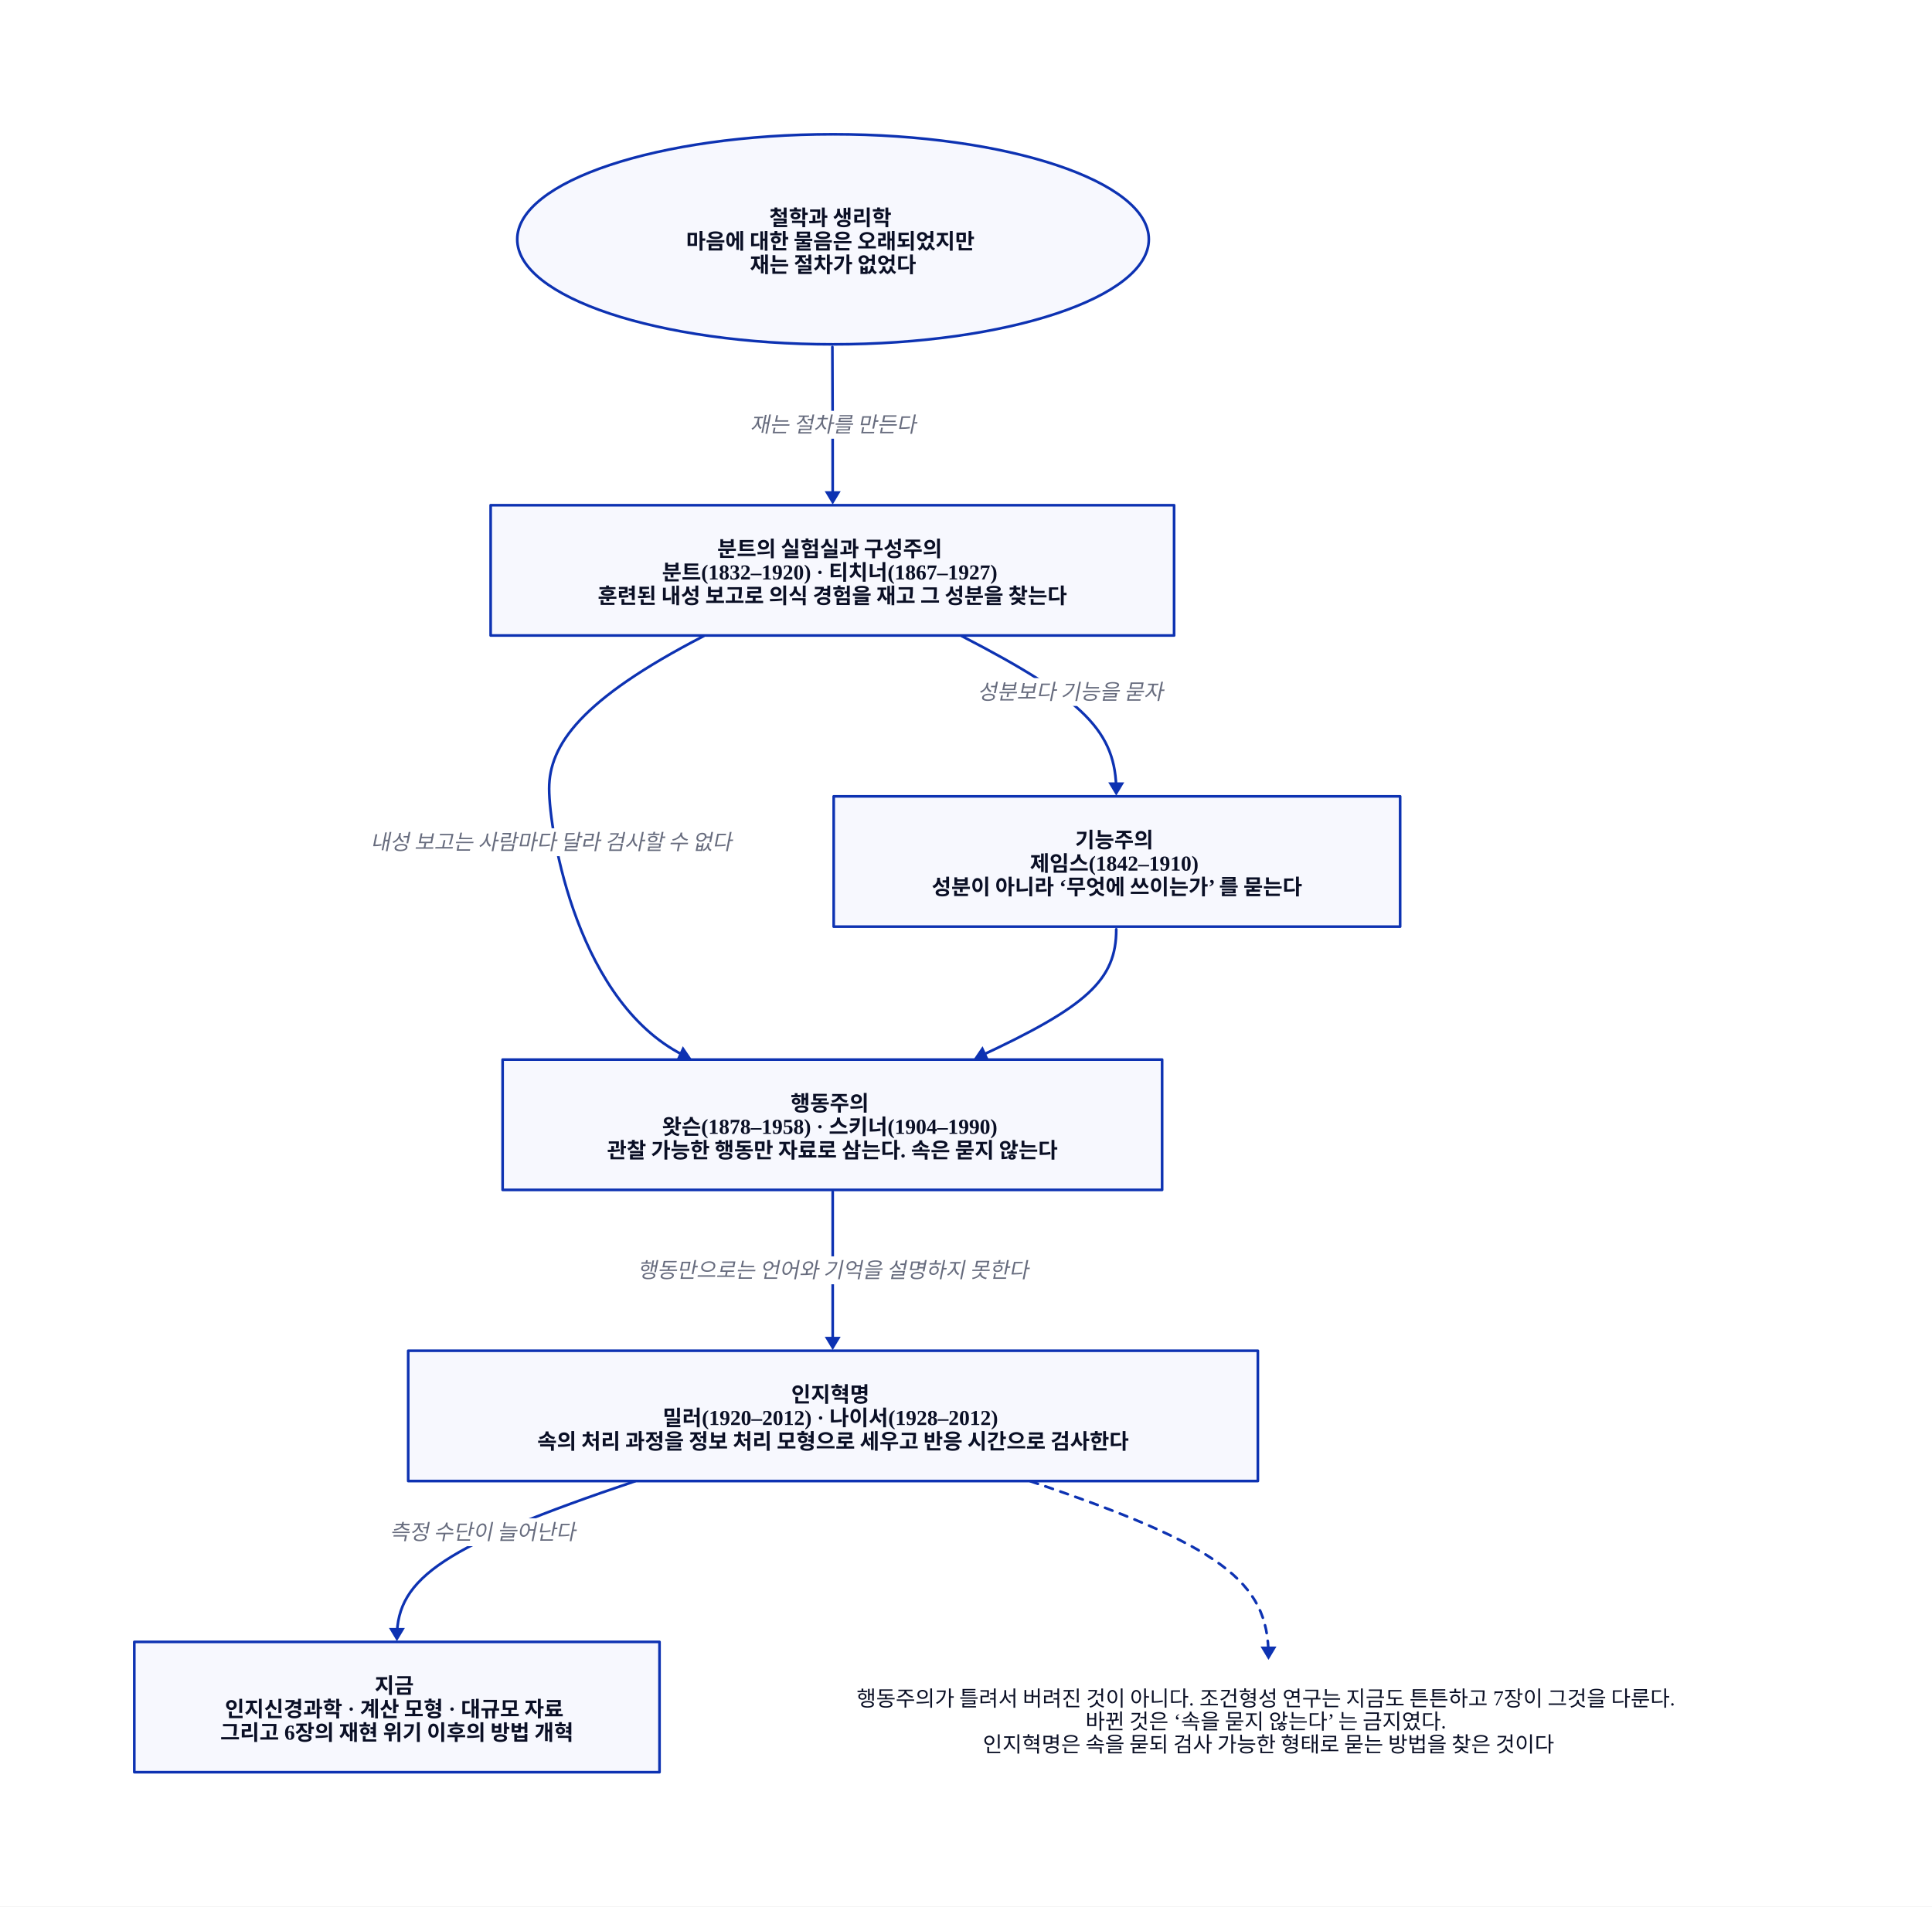
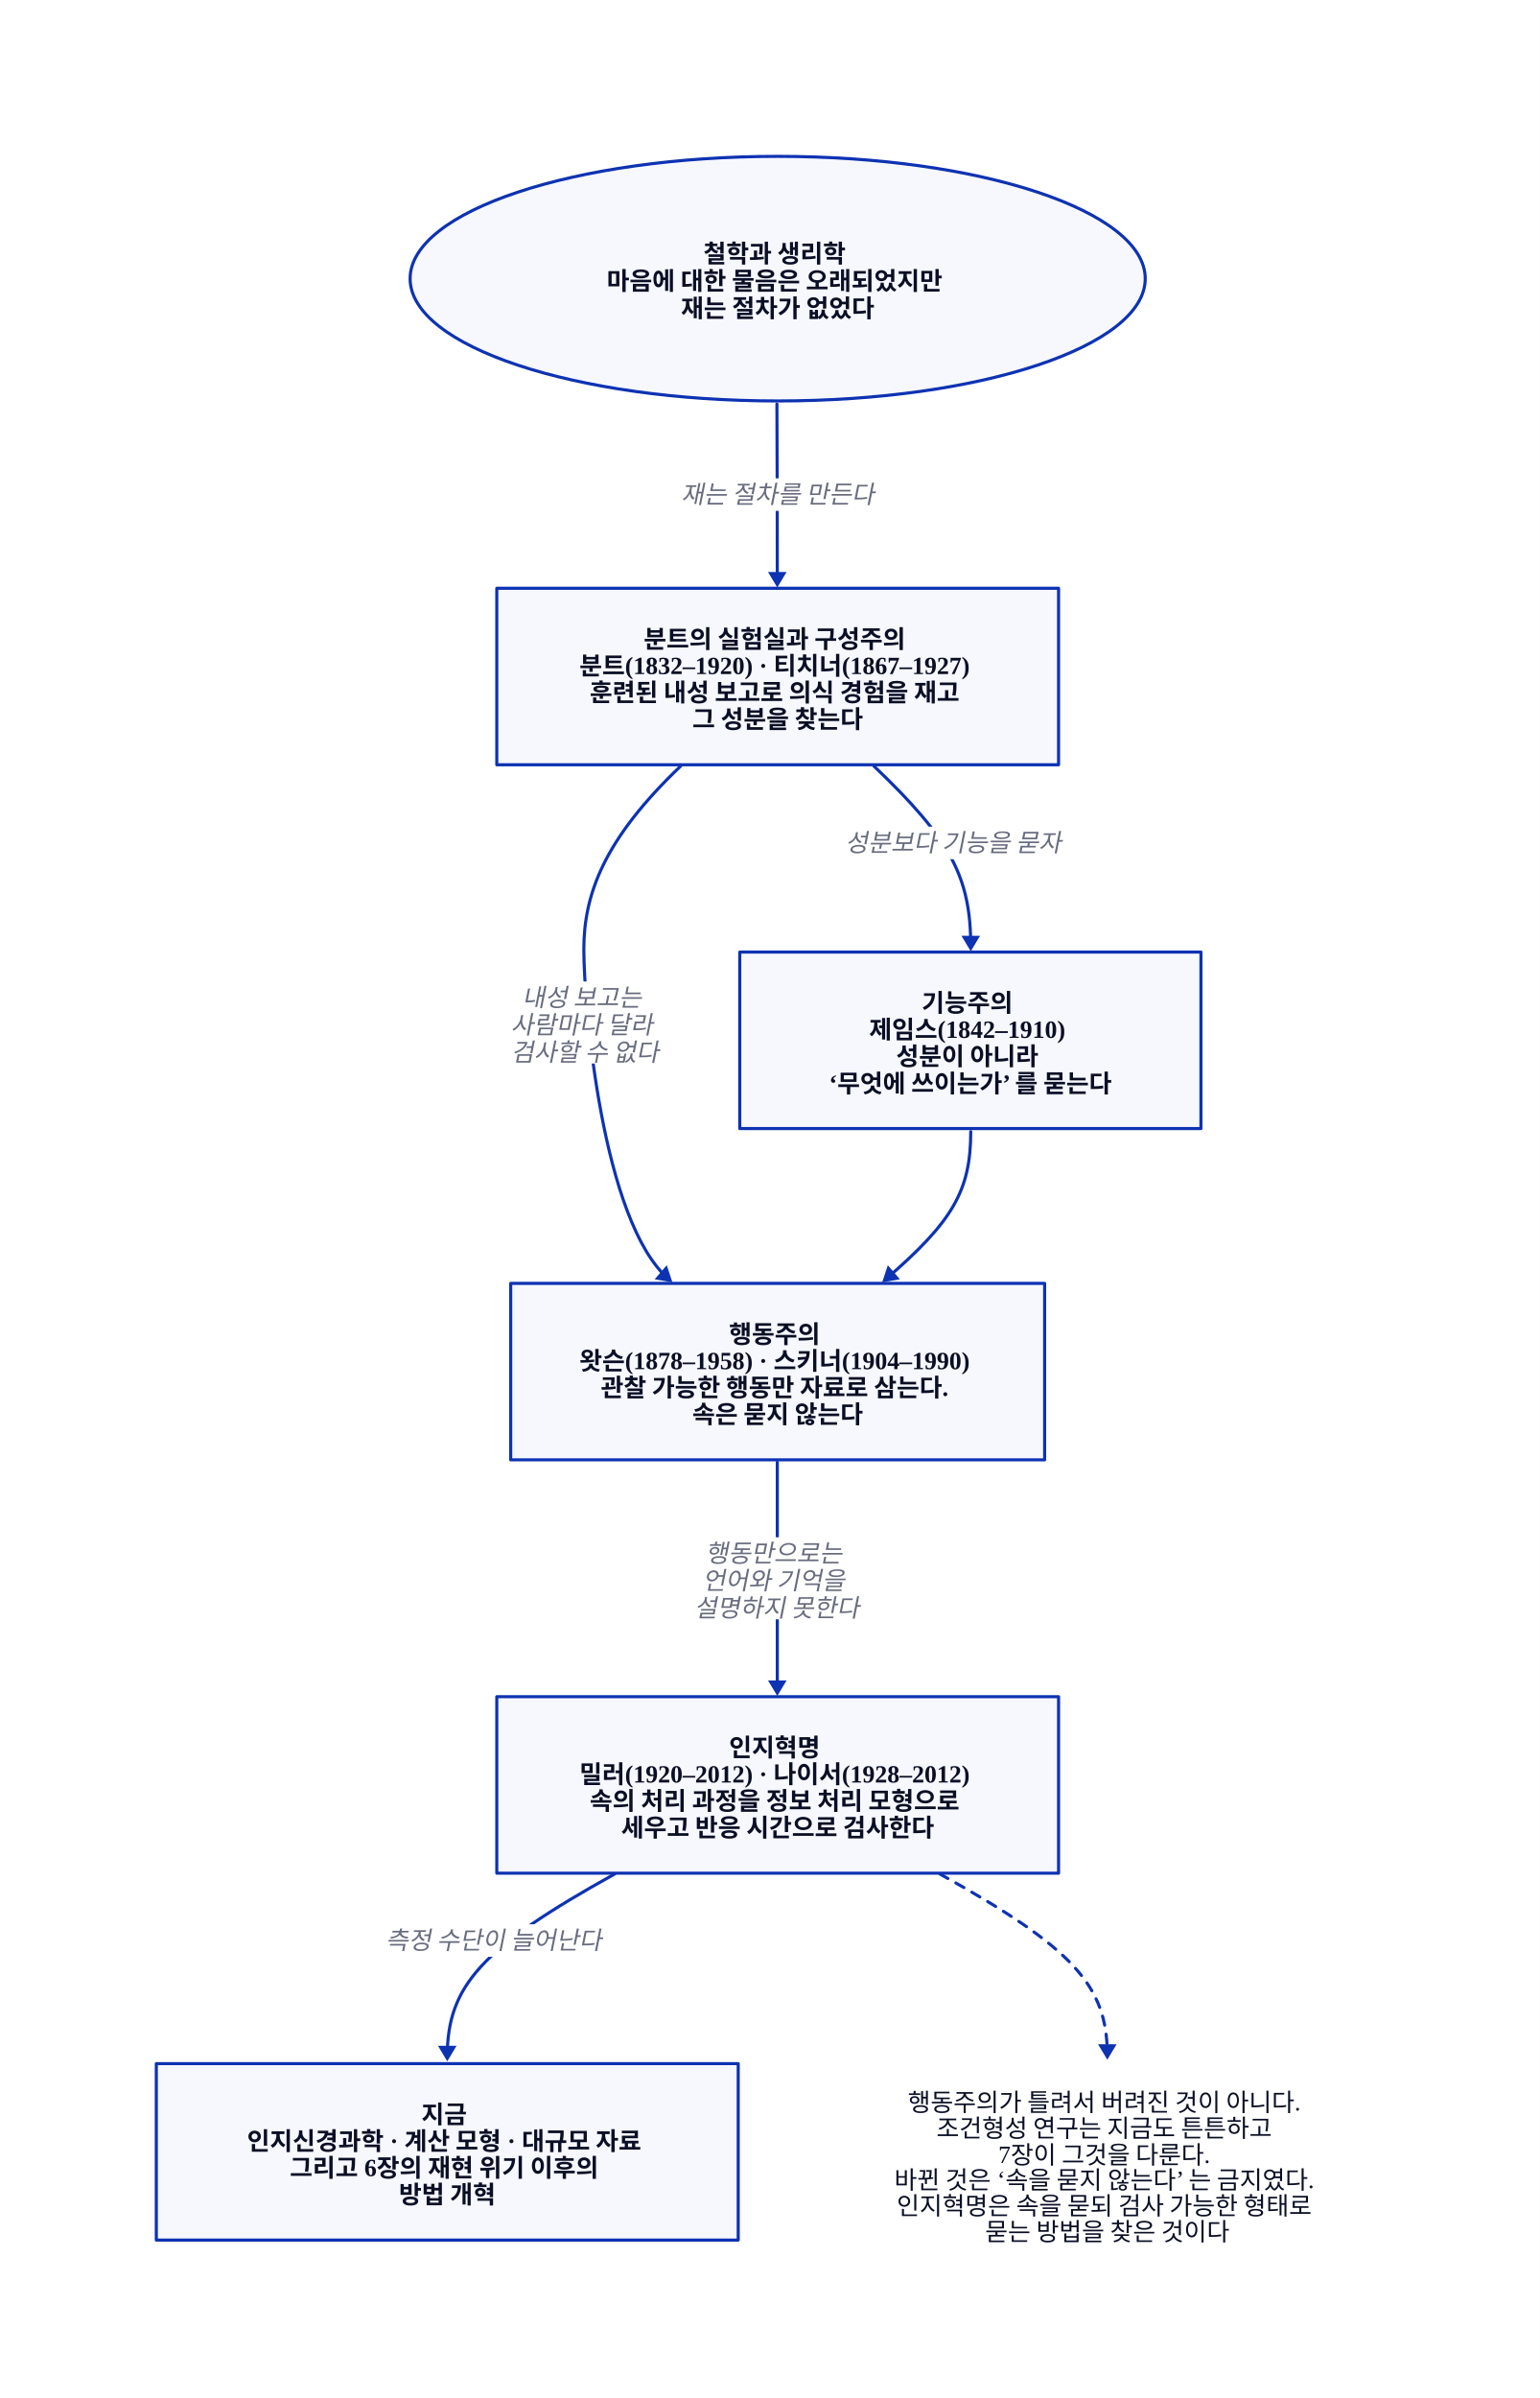
- <svg xmlns="http://www.w3.org/2000/svg" width="1453" height="1434" class="d2-3586346552 d2-svg" viewBox="-101 -101 1453 1434">
-   <rect width="1453" height="1434" x="-101" y="-101" rx="0" style="fill:#fff" />
-   <style>.d2-3586346552 .text-bold{font-weight:700}.d2-3586346552 .text-italic{font-style:italic}.connection,.shape{stroke-linejoin:round}.shape{shape-rendering:geometricPrecision}.connection{stroke-linecap:round}.d2-3586346552 .fill-N1{fill:#0a0f25}.d2-3586346552 .fill-N2{fill:#676c7e}.d2-3586346552 .fill-B6{fill:#f7f8fe}.d2-3586346552 .stroke-B1{stroke:#0d32b2}.s0{stroke-width:2}.s1{text-anchor:middle;font-size:16px}.s2{fill:#0d32b2}</style>
+ <svg xmlns="http://www.w3.org/2000/svg" width="995" height="1549" class="d2-3956133458 d2-svg" viewBox="-101 -101 995 1549">
+   <rect width="995" height="1549" x="-101" y="-101" rx="0" style="fill:#fff" />
+   <style>.d2-3956133458 .text-bold{font-weight:700}.d2-3956133458 .text-italic{font-style:italic}.connection,.shape{stroke-linejoin:round}.shape{shape-rendering:geometricPrecision}.connection{stroke-linecap:round}.d2-3956133458 .fill-N1{fill:#0a0f25}.d2-3956133458 .fill-N2{fill:#676c7e}.d2-3956133458 .fill-B6{fill:#f7f8fe}.d2-3956133458 .stroke-B1{stroke:#0d32b2}.s0{stroke-width:2}.s1{text-anchor:middle;font-size:16px}.s2{fill:#0d32b2}</style>
  <g>
    <g class="shape">
-       <ellipse cx="525.5" cy="79" class="shape stroke-B1 fill-B6 s0" rx="237.5" ry="79" />
+       <ellipse cx="401.5" cy="79" class="shape stroke-B1 fill-B6 s0" rx="237.5" ry="79" />
    </g>
-     <text x="525.5" y="68.5" class="text-bold fill-N1 s1">
-       <tspan x="525.5" dy="0">철학과 생리학</tspan>
-       <tspan x="525.5" dy="17.667">마음에 대한 물음은 오래되었지만</tspan>
-       <tspan x="525.5" dy="17.667">재는 절차가 없었다</tspan>
+     <text x="401.5" y="68.5" class="text-bold fill-N1 s1">
+       <tspan x="401.5" dy="0">철학과 생리학</tspan>
+       <tspan x="401.5" dy="17.667">마음에 대한 물음은 오래되었지만</tspan>
+       <tspan x="401.5" dy="17.667">재는 절차가 없었다</tspan>
    </text>
  </g>
  <g>
    <g class="shape">
-       <path d="M268 279h514v98H268z" class="stroke-B1 fill-B6 s0" />
+       <path d="M220 279h363v114H220z" class="stroke-B1 fill-B6 s0" />
    </g>
-     <text x="525" y="317.5" class="text-bold fill-N1 s1">
-       <tspan x="525" dy="0">분트의 실험실과 구성주의</tspan>
-       <tspan x="525" dy="17.667">분트(1832–1920) · 티치너(1867–1927)</tspan>
-       <tspan x="525" dy="17.667">훈련된 내성 보고로 의식 경험을 재고 그 성분을 찾는다</tspan>
+     <text x="401.5" y="317.5" class="text-bold fill-N1 s1">
+       <tspan x="401.5" dy="0">분트의 실험실과 구성주의</tspan>
+       <tspan x="401.5" dy="17.25">분트(1832–1920) · 티치너(1867–1927)</tspan>
+       <tspan x="401.5" dy="17.25">훈련된 내성 보고로 의식 경험을 재고</tspan>
+       <tspan x="401.5" dy="17.25">그 성분을 찾는다</tspan>
    </text>
  </g>
  <g>
    <g class="shape">
-       <path d="M526 498h426v98H526z" class="stroke-B1 fill-B6 s0" />
+       <path d="M377 514h298v114H377z" class="stroke-B1 fill-B6 s0" />
    </g>
-     <text x="739" y="536.5" class="text-bold fill-N1 s1">
-       <tspan x="739" dy="0">기능주의</tspan>
-       <tspan x="739" dy="17.667">제임스(1842–1910)</tspan>
-       <tspan x="739" dy="17.667">성분이 아니라 ‘무엇에 쓰이는가’ 를 묻는다</tspan>
+     <text x="526" y="552.5" class="text-bold fill-N1 s1">
+       <tspan x="526" dy="0">기능주의</tspan>
+       <tspan x="526" dy="17.25">제임스(1842–1910)</tspan>
+       <tspan x="526" dy="17.25">성분이 아니라</tspan>
+       <tspan x="526" dy="17.25">‘무엇에 쓰이는가’ 를 묻는다</tspan>
    </text>
  </g>
  <g>
    <g class="shape">
-       <path d="M277 696h496v98H277z" class="stroke-B1 fill-B6 s0" />
+       <path d="M229 728h345v114H229z" class="stroke-B1 fill-B6 s0" />
    </g>
-     <text x="525" y="734.5" class="text-bold fill-N1 s1">
-       <tspan x="525" dy="0">행동주의</tspan>
-       <tspan x="525" dy="17.667">왓슨(1878–1958) · 스키너(1904–1990)</tspan>
-       <tspan x="525" dy="17.667">관찰 가능한 행동만 자료로 삼는다. 속은 묻지 않는다</tspan>
+     <text x="401.5" y="766.5" class="text-bold fill-N1 s1">
+       <tspan x="401.5" dy="0">행동주의</tspan>
+       <tspan x="401.5" dy="17.25">왓슨(1878–1958) · 스키너(1904–1990)</tspan>
+       <tspan x="401.5" dy="17.25">관찰 가능한 행동만 자료로 삼는다.</tspan>
+       <tspan x="401.5" dy="17.25">속은 묻지 않는다</tspan>
    </text>
  </g>
  <g>
    <g class="shape">
-       <path d="M206 915h639v98H206z" class="stroke-B1 fill-B6 s0" />
+       <path d="M220 995h363v114H220z" class="stroke-B1 fill-B6 s0" />
    </g>
-     <text x="525.5" y="953.5" class="text-bold fill-N1 s1">
-       <tspan x="525.5" dy="0">인지혁명</tspan>
-       <tspan x="525.5" dy="17.667">밀러(1920–2012) · 나이서(1928–2012)</tspan>
-       <tspan x="525.5" dy="17.667">속의 처리 과정을 정보 처리 모형으로 세우고 반응 시간으로 검사한다</tspan>
+     <text x="401.5" y="1033.5" class="text-bold fill-N1 s1">
+       <tspan x="401.5" dy="0">인지혁명</tspan>
+       <tspan x="401.5" dy="17.25">밀러(1920–2012) · 나이서(1928–2012)</tspan>
+       <tspan x="401.5" dy="17.25">속의 처리 과정을 정보 처리 모형으로</tspan>
+       <tspan x="401.5" dy="17.25">세우고 반응 시간으로 검사한다</tspan>
    </text>
  </g>
  <g>
    <g class="shape">
-       <path d="M0 1134h395v98H0z" class="stroke-B1 fill-B6 s0" />
+       <path d="M0 1232h376v114H0z" class="stroke-B1 fill-B6 s0" />
    </g>
-     <text x="197.5" y="1172.5" class="text-bold fill-N1 s1">
-       <tspan x="197.5" dy="0">지금</tspan>
-       <tspan x="197.5" dy="17.667">인지신경과학 · 계산 모형 · 대규모 자료</tspan>
-       <tspan x="197.5" dy="17.667">그리고 6장의 재현 위기 이후의 방법 개혁</tspan>
+     <text x="188" y="1270.5" class="text-bold fill-N1 s1">
+       <tspan x="188" dy="0">지금</tspan>
+       <tspan x="188" dy="17.25">인지신경과학 · 계산 모형 · 대규모 자료</tspan>
+       <tspan x="188" dy="17.25">그리고 6장의 재현 위기 이후의</tspan>
+       <tspan x="188" dy="17.25">방법 개혁</tspan>
    </text>
  </g>
-   <text x="853" y="1165" class="fill-N1 s1">
-     <tspan x="853" dy="0"> </tspan>
-     <tspan x="853" dy="17.25">행동주의가 틀려서 버려진 것이 아니다. 조건형성 연구는 지금도 튼튼하고 7장이 그것을 다룬다.</tspan>
-     <tspan x="853" dy="17.25">바뀐 것은 ‘속을 묻지 않는다’ 는 금지였다.</tspan>
-     <tspan x="853" dy="17.25">인지혁명은 속을 묻되 검사 가능한 형태로 묻는 방법을 찾은 것이다</tspan>
+   <text x="614.5" y="1246" class="fill-N1 s1">
+     <tspan x="614.5" dy="0"> </tspan>
+     <tspan x="614.5" dy="16.714">행동주의가 틀려서 버려진 것이 아니다.</tspan>
+     <tspan x="614.5" dy="16.714">조건형성 연구는 지금도 튼튼하고</tspan>
+     <tspan x="614.5" dy="16.714">7장이 그것을 다룬다.</tspan>
+     <tspan x="614.5" dy="16.714">바뀐 것은 ‘속을 묻지 않는다’ 는 금지였다.</tspan>
+     <tspan x="614.5" dy="16.714">인지혁명은 속을 묻되 검사 가능한 형태로</tspan>
+     <tspan x="614.5" dy="16.714">묻는 방법을 찾은 것이다</tspan>
  </text>
-   <marker id="mk-d2-3586346552-3488378134" markerHeight="12" markerUnits="userSpaceOnUse" markerWidth="10" orient="auto" refX="7" refY="6" viewBox="0 0 10 12">
+   <marker id="mk-d2-3956133458-3488378134" markerHeight="12" markerUnits="userSpaceOnUse" markerWidth="10" orient="auto" refX="7" refY="6" viewBox="0 0 10 12">
    <path stroke-width="2" d="m0 0 10 6-10 6z" class="connection s2" />
  </marker>
-   <path fill="none" marker-end="url(#mk-d2-3586346552-3488378134)" d="M525.008 160c.192 46.4.242 70.7.242 115.5" class="connection stroke-B1 s0" mask="url(#d2-3586346552)" />
-   <text x="525.5" y="224" class="text-italic fill-N2 s1">재는 절차를 만든다</text>
-   <path fill="none" marker-end="url(#mk-d2-3586346552-3488378134)" d="M622.277 377.418C714.9 425.3 738.5 449.7 738.5 494.5" class="connection stroke-B1 s0" mask="url(#d2-3586346552)" />
-   <text x="704" y="425" class="text-italic fill-N2 s1">성분보다 기능을 묻자</text>
-   <path fill="none" marker-end="url(#mk-d2-3586346552-3488378134)" d="M428.223 377.418C335.6 425.3 312 459.4 312 492.25S333.6 656 416.37 694.32" class="connection stroke-B1 s0" mask="url(#d2-3586346552)" />
-   <text x="313.5" y="538" class="text-italic fill-N2 s1">내성 보고는 사람마다 달라 검사할 수 없다</text>
-   <path fill="none" marker-end="url(#mk-d2-3586346552-3488378134)" d="M738.5 598c0 38-21.6 58-104.37 96.32" class="connection stroke-B1 s0" mask="url(#d2-3586346552)" />
-   <path fill="none" marker-end="url(#mk-d2-3586346552-3488378134)" d="M525.25 795.5v116" class="connection stroke-B1 s0" mask="url(#d2-3586346552)" />
-   <text x="525.5" y="860" class="text-italic fill-N2 s1">행동만으로는 언어와 기억을 설명하지 못한다</text>
-   <path fill="none" marker-end="url(#mk-d2-3586346552-3488378134)" d="M376.605 1013.139C233.7 1061.3 197.5 1085.7 197.5 1130.5" class="connection stroke-B1 s0" mask="url(#d2-3586346552)" />
-   <text x="262" y="1057" class="text-italic fill-N2 s1">측정 수단이 늘어난다</text>
-   <marker id="mk-d2-3586346552-2177206569" markerHeight="12" markerUnits="userSpaceOnUse" markerWidth="10" orient="auto" refX="7" refY="6" viewBox="0 0 10 12">
+   <path fill="none" marker-end="url(#mk-d2-3956133458-3488378134)" d="M401.008 160c.192 46.4.242 70.7.242 115.5" class="connection stroke-B1 s0" mask="url(#d2-3956133458)" />
+   <text x="401.5" y="224" class="text-italic fill-N2 s1">재는 절차를 만든다</text>
+   <path fill="none" marker-end="url(#mk-d2-3956133458-3488378134)" d="M463.698 393.88C513.45 441.3 526.25 465.7 526.25 510.5" class="connection stroke-B1 s0" mask="url(#d2-3956133458)" />
+   <text x="515" y="449" class="text-italic fill-N2 s1">성분보다 기능을 묻자</text>
+   <path fill="none" marker-end="url(#mk-d2-3956133458-3488378134)" d="M338.802 393.88C289.05 441.3 276.25 477 276.25 512.25s11.6 175.75 54.97 213.138" class="connection stroke-B1 s0" mask="url(#d2-3956133458)" />
+   <text x="277" y="549" class="text-italic fill-N2 s1">
+     <tspan x="277" dy="0">내성 보고는</tspan>
+     <tspan x="277" dy="17.667">사람마다 달라</tspan>
+     <tspan x="277" dy="17.667">검사할 수 없다</tspan>
+   </text>
+   <path fill="none" marker-end="url(#mk-d2-3956133458-3488378134)" d="M526.25 630c0 38-11.6 58-54.97 95.388" class="connection stroke-B1 s0" mask="url(#d2-3956133458)" />
+   <path fill="none" marker-end="url(#mk-d2-3956133458-3488378134)" d="M401.25 843.5v148" class="connection stroke-B1 s0" mask="url(#d2-3956133458)" />
+   <text x="401" y="908" class="text-italic fill-N2 s1">
+     <tspan x="401" dy="0">행동만으로는</tspan>
+     <tspan x="401" dy="17.667">언어와 기억을</tspan>
+     <tspan x="401" dy="17.667">설명하지 못한다</tspan>
+   </text>
+   <path fill="none" marker-end="url(#mk-d2-3956133458-3488378134)" d="M296.25 1109.47C210 1157.3 188 1181.9 188 1227.5" class="connection stroke-B1 s0" mask="url(#d2-3956133458)" />
+   <text x="218" y="1158" class="text-italic fill-N2 s1">측정 수단이 늘어난다</text>
+   <marker id="mk-d2-3956133458-2177206569" markerHeight="12" markerUnits="userSpaceOnUse" markerWidth="10" orient="auto" refX="7" refY="6" viewBox="0 0 10 12">
    <path stroke-width="2" d="m0 0 10 6-10 6z" class="connection s2" />
  </marker>
-   <path fill="none" marker-end="url(#mk-d2-3586346552-2177206569)" d="M673.895 1013.139C816.8 1061.3 853 1088.5 853 1144.5" class="connection" mask="url(#d2-3586346552)" style="stroke:#0d32b2;stroke-width:2;stroke-dasharray:6,5.919" />
-   <mask id="d2-3586346552" width="1453" height="1434" x="-101" y="-101" maskUnits="userSpaceOnUse">
-     <path fill="#fff" d="M-101-101h1453v1434H-101z" />
-     <path d="M443 208h165v21H443zM612 409h184v21H612zM138 522h351v21H138zM334 844h383v21H334zM170 1041h184v21H170z" />
+   <path fill="none" marker-end="url(#mk-d2-3956133458-2177206569)" d="M506.25 1109.47c86.25 47.83 108.25 72.23 108.25 117.03" class="connection" mask="url(#d2-3956133458)" style="stroke:#0d32b2;stroke-width:2;stroke-dasharray:6,5.919" />
+   <mask id="d2-3956133458" width="995" height="1549" x="-101" y="-101" maskUnits="userSpaceOnUse">
+     <path fill="#fff" d="M-101-101h995v1549h-995z" />
+     <path d="M319 208h165v21H319zM423 433h184v21H423zM214 533h126v53H214zM330 892h142v53H330zM126 1142h184v21H126z" />
  </mask>
</svg>
